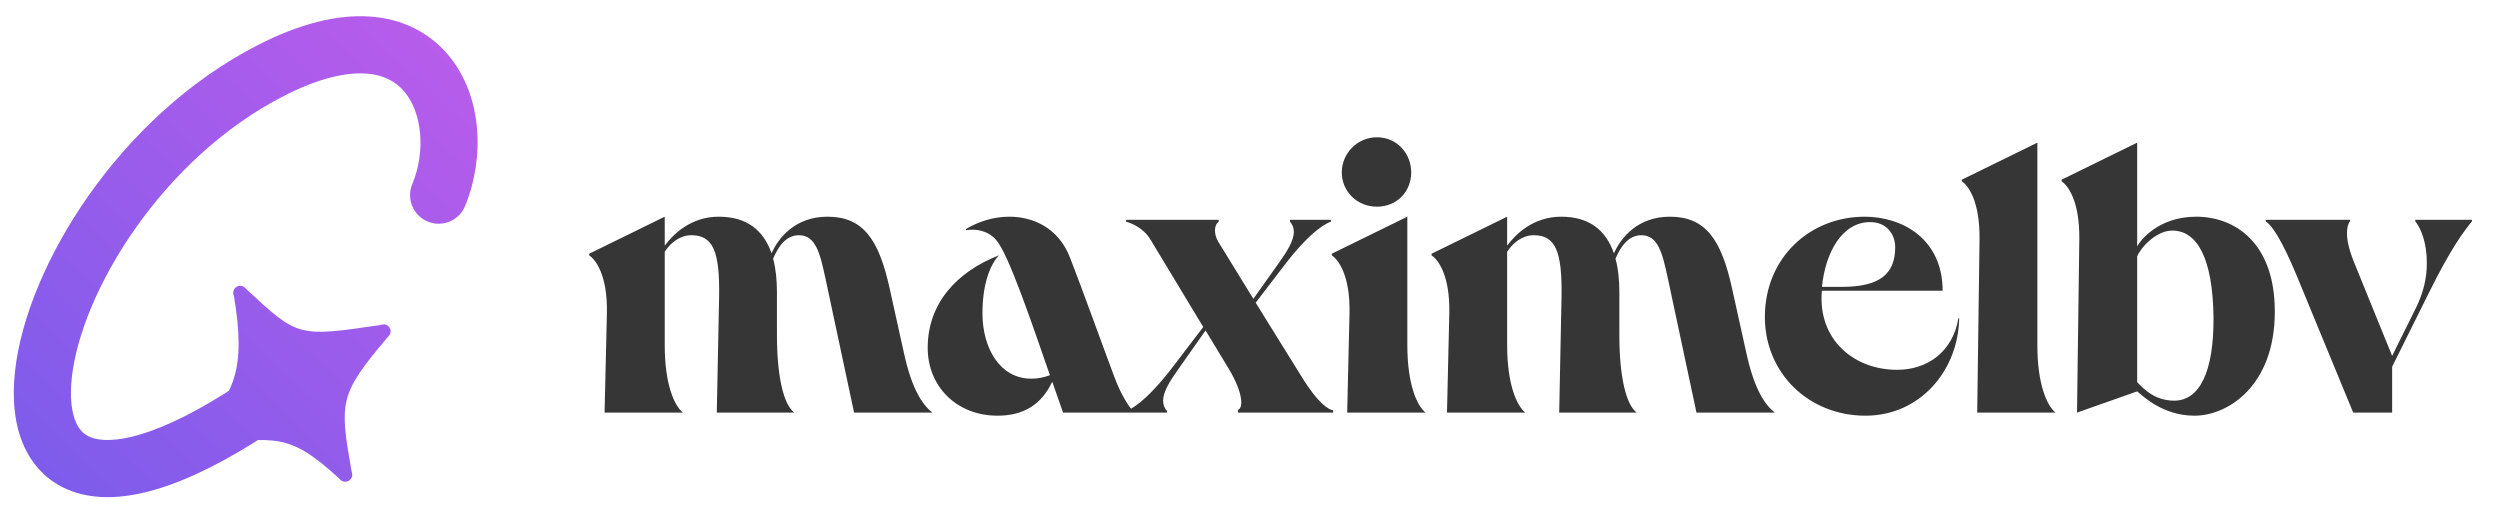
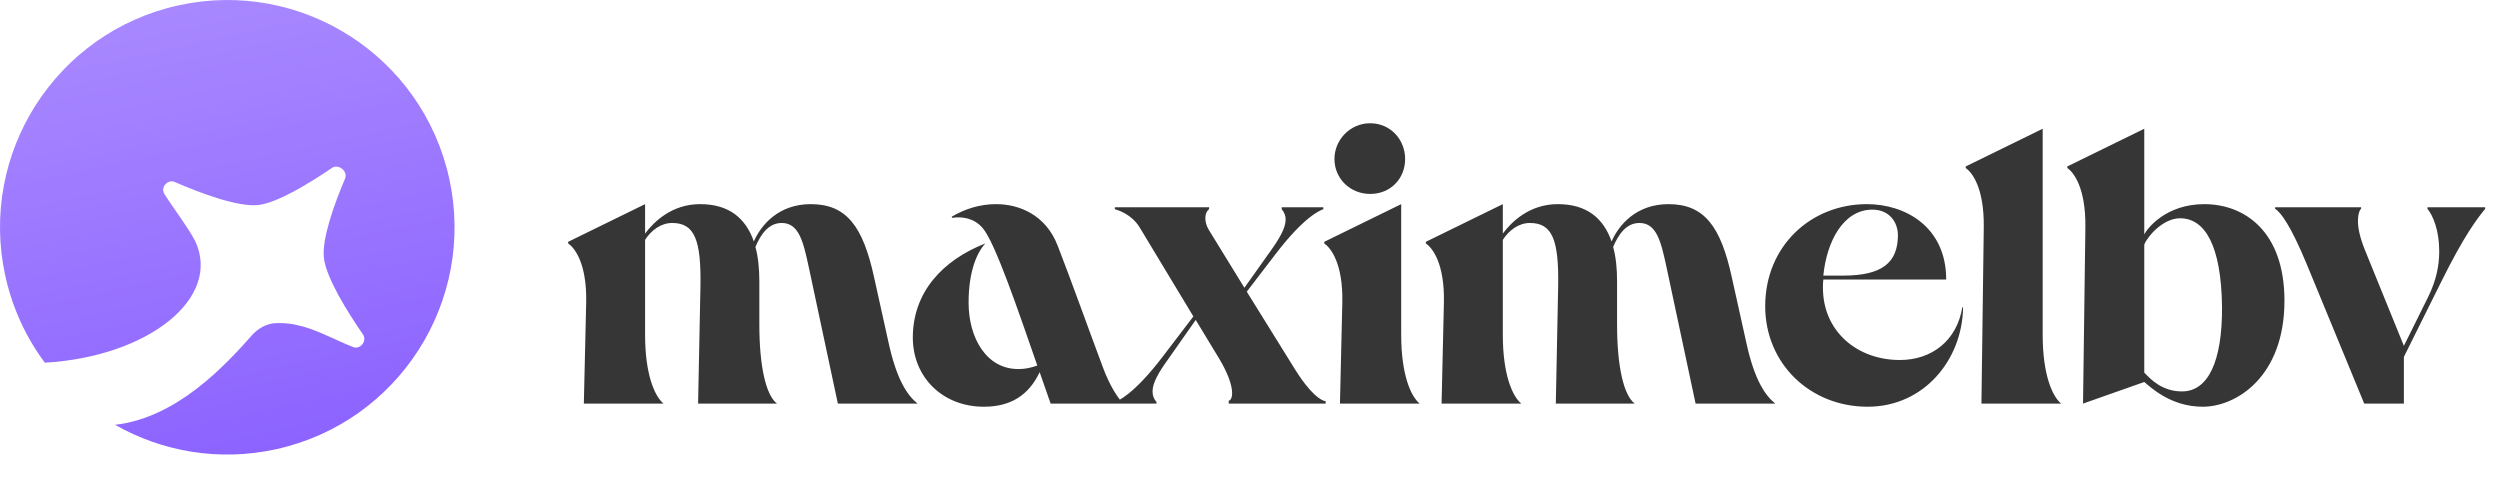
- <svg xmlns="http://www.w3.org/2000/svg" width="112" height="23" viewBox="0 0 112 23" fill="none">
-   <path d="M8.768 19.702C8.851 19.846 9.016 19.89 9.181 19.831C12.37 19.702 12.844 19.285 15.199 21.439C15.305 21.584 15.481 21.622 15.625 21.539C15.769 21.456 15.818 21.288 15.751 21.12C15.199 17.983 15.199 17.675 17.367 15.105C17.501 14.992 17.54 14.829 17.457 14.685C17.374 14.542 17.214 14.495 17.052 14.559C13.348 15.105 13.348 15.105 11.034 12.951C10.92 12.803 10.749 12.762 10.605 12.845C10.461 12.928 10.406 13.1 10.482 13.27C11.034 16.565 10.482 17.699 8.866 19.285C8.729 19.393 8.685 19.558 8.768 19.702Z" fill="url(#paint0_linear_1035_2)" />
-   <path fill-rule="evenodd" clip-rule="evenodd" d="M20.043 2.42C21.636 4.271 21.718 7.105 20.833 9.235C20.562 9.888 19.812 10.197 19.16 9.925C18.507 9.654 18.198 8.905 18.469 8.252C19.091 6.756 18.9 5.016 18.103 4.09C17.735 3.663 17.196 3.346 16.382 3.294C15.536 3.24 14.335 3.471 12.725 4.294C10.017 5.678 7.736 7.86 6.073 10.22C4.401 12.593 3.424 15.045 3.218 16.904C3.115 17.835 3.216 18.513 3.414 18.946C3.588 19.326 3.845 19.551 4.265 19.653C4.748 19.77 5.551 19.744 6.781 19.3C7.997 18.861 9.531 18.049 11.41 16.738C11.99 16.334 12.788 16.477 13.192 17.056C13.596 17.636 13.454 18.434 12.874 18.838C10.882 20.227 9.146 21.168 7.65 21.708C6.168 22.243 4.818 22.422 3.661 22.14C2.44 21.844 1.57 21.067 1.087 20.012C0.628 19.009 0.541 17.819 0.674 16.621C0.941 14.22 2.136 11.364 3.981 8.745C5.835 6.113 8.416 3.622 11.56 2.015C13.43 1.059 15.097 0.646 16.547 0.739C18.029 0.835 19.215 1.458 20.043 2.42Z" fill="url(#paint1_linear_1035_2)" />
-   <path d="M26.394 11.436V11.367L29.78 9.708V11.004C30.177 10.469 30.972 9.708 32.199 9.708C33.46 9.708 34.203 10.313 34.566 11.35C34.876 10.641 35.637 9.708 37.07 9.708C38.66 9.708 39.368 10.71 39.852 12.904L40.491 15.789C40.854 17.465 41.337 18.139 41.769 18.484H38.263L36.984 12.49C36.742 11.367 36.552 10.538 35.792 10.538C35.222 10.538 34.876 11.021 34.635 11.591C34.755 12.023 34.807 12.541 34.807 13.094V14.995C34.807 16.86 35.101 18.122 35.585 18.484H32.112L32.216 13.319C32.251 11.28 31.957 10.538 30.972 10.538C30.488 10.538 30.056 10.848 29.78 11.28V15.461C29.78 17.189 30.195 18.156 30.592 18.484H27.085L27.189 14.027C27.223 12.3 26.671 11.626 26.394 11.436ZM41.561 15.582C41.561 13.595 42.857 12.179 44.757 11.436C44.394 11.816 44.014 12.645 44.014 14.044C44.014 15.582 44.791 16.981 46.225 16.964C46.484 16.964 46.761 16.912 47.037 16.809C46.225 14.476 45.189 11.401 44.636 10.762C44.256 10.313 43.703 10.244 43.288 10.313L43.271 10.261C43.859 9.916 44.515 9.708 45.223 9.708C46.26 9.708 47.417 10.192 47.936 11.54C48.54 13.094 49.266 15.133 49.94 16.93C50.216 17.672 50.579 18.242 50.821 18.484H47.625L47.141 17.102C46.657 18.122 45.862 18.623 44.688 18.623C42.857 18.623 41.561 17.31 41.561 15.582ZM52.281 18.484H50.45V18.415C50.553 18.381 51.262 18.122 52.575 16.394L53.905 14.649L51.538 10.728C51.193 10.158 50.588 9.967 50.45 9.933V9.847H54.596V9.933C54.389 10.071 54.371 10.486 54.579 10.831L56.151 13.388L57.291 11.781C57.688 11.229 57.965 10.762 57.965 10.382C57.965 10.227 57.913 10.071 57.792 9.933V9.847H59.623V9.933C59.52 9.967 58.811 10.209 57.498 11.937L56.254 13.561L58.293 16.843C59.07 18.122 59.554 18.363 59.727 18.381V18.484H55.46V18.363C55.684 18.294 55.736 17.672 55.045 16.515L54.009 14.805L52.782 16.549C52.385 17.102 52.108 17.569 52.108 17.949C52.108 18.122 52.16 18.277 52.281 18.415V18.484ZM60.112 7.722C60.112 6.875 60.803 6.15 61.684 6.15C62.583 6.15 63.222 6.875 63.222 7.722C63.222 8.585 62.583 9.259 61.684 9.259C60.803 9.259 60.112 8.585 60.112 7.722ZM59.663 11.436V11.367L63.049 9.708V15.461C63.049 17.189 63.464 18.156 63.861 18.484H60.354L60.458 14.027C60.492 12.3 59.94 11.626 59.663 11.436ZM64.134 11.436V11.367L67.52 9.708V11.004C67.917 10.469 68.712 9.708 69.939 9.708C71.2 9.708 71.943 10.313 72.305 11.35C72.616 10.641 73.376 9.708 74.81 9.708C76.4 9.708 77.108 10.71 77.592 12.904L78.231 15.789C78.594 17.465 79.078 18.139 79.509 18.484H76.002L74.724 12.49C74.482 11.367 74.292 10.538 73.532 10.538C72.962 10.538 72.616 11.021 72.374 11.591C72.495 12.023 72.547 12.541 72.547 13.094V14.995C72.547 16.86 72.841 18.122 73.325 18.484H69.852L69.956 13.319C69.99 11.28 69.697 10.538 68.712 10.538C68.228 10.538 67.796 10.848 67.52 11.28V15.461C67.52 17.189 67.935 18.156 68.332 18.484H64.825L64.929 14.027C64.963 12.3 64.41 11.626 64.134 11.436ZM87.738 14.252H87.772C87.738 16.567 86.045 18.623 83.574 18.623C81.035 18.623 79.066 16.722 79.066 14.2C79.066 11.557 81.07 9.708 83.54 9.708C85.233 9.708 87.03 10.71 87.03 13.025H81.622C81.605 13.146 81.605 13.267 81.605 13.388C81.605 15.306 83.108 16.567 84.991 16.567C86.39 16.567 87.496 15.72 87.738 14.252ZM83.782 9.95C82.521 9.95 81.778 11.315 81.622 12.852H82.503C84.162 12.852 84.905 12.317 84.905 11.073C84.905 10.52 84.542 9.95 83.782 9.95ZM87.888 8.119V8.05L91.274 6.391V15.461C91.274 17.189 91.689 18.156 92.086 18.484H88.579L88.683 10.71C88.7 8.983 88.165 8.309 87.888 8.119ZM92.359 8.119V8.05L95.745 6.391V11.039C95.866 10.797 96.678 9.708 98.388 9.708C100.116 9.708 101.912 10.866 101.912 13.958C101.912 17.31 99.787 18.623 98.319 18.623C96.885 18.623 96.004 17.741 95.745 17.534L93.05 18.484L93.153 10.71C93.171 8.983 92.635 8.309 92.359 8.119ZM95.745 11.488V17.12C96.039 17.431 96.54 17.949 97.403 17.949C98.543 17.949 99.183 16.653 99.165 14.217C99.131 11.54 98.423 10.33 97.317 10.33C96.574 10.33 95.883 11.125 95.745 11.488ZM101.501 9.916V9.847H105.285V9.916C105.233 9.95 105.146 10.123 105.146 10.451C105.146 10.745 105.215 11.125 105.44 11.695L107.168 15.945L108.239 13.785C108.584 13.077 108.722 12.438 108.722 11.781C108.722 10.848 108.446 10.209 108.204 9.916V9.847H110.744V9.916C110.381 10.365 109.828 11.073 108.809 13.129L107.168 16.429V18.484H105.423L102.901 12.369C102.192 10.659 101.743 10.054 101.501 9.916Z" fill="#363636" />
+ <svg xmlns="http://www.w3.org/2000/svg" width="110" height="21" viewBox="0 0 110 21" fill="none">
+   <path d="M7.86 0.234C13.253 -0.948 18.585 2.466 19.767 7.86C20.949 13.253 17.535 18.585 12.141 19.767C9.629 20.317 7.132 19.869 5.06 18.691C7.77 18.387 9.9 16.096 11.133 14.698C11.397 14.434 11.681 14.281 12.023 14.226C12.364 14.197 12.689 14.222 13.004 14.287C13.107 14.309 13.215 14.335 13.328 14.367L13.325 14.364C14.076 14.577 14.782 14.972 15.534 15.27C15.852 15.396 16.166 14.999 15.971 14.716C15.283 13.717 14.36 12.239 14.253 11.36C14.151 10.516 14.71 8.974 15.181 7.862C15.318 7.538 14.897 7.192 14.606 7.389C13.612 8.065 12.219 8.917 11.377 9.019C10.484 9.127 8.807 8.493 7.687 8.008C7.376 7.874 7.051 8.245 7.232 8.532C7.673 9.232 8.207 9.902 8.582 10.593C9.777 13.106 6.534 15.693 1.973 15.959C1.154 14.857 0.547 13.569 0.234 12.141C-0.948 6.747 2.466 1.416 7.86 0.234Z" fill="url(#paint0_linear_1231_2)" />
+   <path d="M24.998 10.709V10.64L28.384 8.982V10.277C28.781 9.742 29.576 8.982 30.802 8.982C32.063 8.982 32.806 9.586 33.169 10.623C33.48 9.915 34.24 8.982 35.674 8.982C37.263 8.982 37.972 9.984 38.455 12.178L39.094 15.063C39.457 16.738 39.941 17.412 40.373 17.758H36.866L35.588 11.763C35.346 10.64 35.156 9.811 34.396 9.811C33.825 9.811 33.48 10.295 33.238 10.865C33.359 11.297 33.411 11.815 33.411 12.368V14.268C33.411 16.134 33.705 17.395 34.188 17.758H30.716L30.82 12.592C30.854 10.554 30.56 9.811 29.576 9.811C29.092 9.811 28.66 10.122 28.384 10.554V14.735C28.384 16.462 28.798 17.43 29.196 17.758H25.689L25.792 13.301C25.827 11.573 25.274 10.899 24.998 10.709ZM40.164 14.855C40.164 12.869 41.46 11.452 43.36 10.709C42.998 11.089 42.618 11.919 42.618 13.318C42.618 14.855 43.395 16.255 44.829 16.238C45.088 16.238 45.364 16.186 45.641 16.082C44.829 13.75 43.792 10.675 43.239 10.036C42.859 9.586 42.307 9.517 41.892 9.586L41.875 9.535C42.462 9.189 43.119 8.982 43.827 8.982C44.863 8.982 46.021 9.465 46.539 10.813C47.144 12.368 47.869 14.406 48.543 16.203C48.819 16.946 49.182 17.516 49.424 17.758H46.228L45.745 16.376C45.261 17.395 44.466 17.896 43.291 17.896C41.46 17.896 40.164 16.583 40.164 14.855ZM50.885 17.758H49.053V17.689C49.157 17.654 49.865 17.395 51.178 15.668L52.508 13.923L50.142 10.001C49.796 9.431 49.191 9.241 49.053 9.206V9.12H53.2V9.206C52.992 9.345 52.975 9.759 53.182 10.105L54.754 12.662L55.895 11.055C56.292 10.502 56.568 10.036 56.568 9.656C56.568 9.5 56.516 9.345 56.395 9.206V9.12H58.227V9.206C58.123 9.241 57.415 9.483 56.102 11.21L54.858 12.834L56.897 16.117C57.674 17.395 58.158 17.637 58.33 17.654V17.758H54.063V17.637C54.288 17.568 54.34 16.946 53.649 15.788L52.612 14.078L51.386 15.823C50.988 16.376 50.712 16.842 50.712 17.222C50.712 17.395 50.764 17.55 50.885 17.689V17.758ZM58.716 6.995C58.716 6.149 59.407 5.423 60.288 5.423C61.186 5.423 61.826 6.149 61.826 6.995C61.826 7.859 61.186 8.533 60.288 8.533C59.407 8.533 58.716 7.859 58.716 6.995ZM58.267 10.709V10.64L61.653 8.982V14.735C61.653 16.462 62.067 17.43 62.465 17.758H58.958L59.062 13.301C59.096 11.573 58.543 10.899 58.267 10.709ZM62.737 10.709V10.64L66.124 8.982V10.277C66.521 9.742 67.316 8.982 68.542 8.982C69.803 8.982 70.546 9.586 70.909 10.623C71.22 9.915 71.98 8.982 73.414 8.982C75.003 8.982 75.712 9.984 76.195 12.178L76.835 15.063C77.197 16.738 77.681 17.412 78.113 17.758H74.606L73.328 11.763C73.086 10.64 72.896 9.811 72.135 9.811C71.565 9.811 71.22 10.295 70.978 10.865C71.099 11.297 71.151 11.815 71.151 12.368V14.268C71.151 16.134 71.445 17.395 71.928 17.758H68.456L68.559 12.592C68.594 10.554 68.3 9.811 67.316 9.811C66.832 9.811 66.4 10.122 66.124 10.554V14.735C66.124 16.462 66.538 17.43 66.936 17.758H63.429L63.532 13.301C63.567 11.573 63.014 10.899 62.737 10.709ZM86.341 13.525H86.376C86.341 15.84 84.648 17.896 82.178 17.896C79.638 17.896 77.669 15.996 77.669 13.473C77.669 10.83 79.673 8.982 82.143 8.982C83.836 8.982 85.633 9.984 85.633 12.299H80.226C80.209 12.42 80.209 12.541 80.209 12.662C80.209 14.579 81.712 15.84 83.594 15.84C84.994 15.84 86.1 14.994 86.341 13.525ZM82.385 9.224C81.124 9.224 80.381 10.588 80.226 12.126H81.107C82.765 12.126 83.508 11.59 83.508 10.347C83.508 9.794 83.145 9.224 82.385 9.224ZM86.492 7.392V7.323L89.878 5.665V14.735C89.878 16.462 90.292 17.43 90.69 17.758H87.183L87.286 9.984C87.304 8.256 86.768 7.582 86.492 7.392ZM90.962 7.392V7.323L94.348 5.665V10.312C94.469 10.07 95.281 8.982 96.992 8.982C98.719 8.982 100.516 10.139 100.516 13.232C100.516 16.583 98.391 17.896 96.922 17.896C95.489 17.896 94.608 17.015 94.348 16.808L91.653 17.758L91.757 9.984C91.774 8.256 91.239 7.582 90.962 7.392ZM94.348 10.761V16.393C94.642 16.704 95.143 17.222 96.007 17.222C97.147 17.222 97.786 15.927 97.769 13.491C97.734 10.813 97.026 9.604 95.921 9.604C95.178 9.604 94.487 10.398 94.348 10.761ZM100.105 9.189V9.12H103.888V9.189C103.836 9.224 103.75 9.396 103.75 9.725C103.75 10.018 103.819 10.398 104.044 10.969L105.771 15.218L106.842 13.059C107.188 12.351 107.326 11.711 107.326 11.055C107.326 10.122 107.05 9.483 106.808 9.189V9.12H109.347V9.189C108.984 9.638 108.432 10.347 107.412 12.402L105.771 15.702V17.758H104.026L101.504 11.642C100.796 9.932 100.347 9.327 100.105 9.189Z" fill="#363636" />
  <defs>
-     <linearGradient id="paint0_linear_1035_2" x1="21" y1="1" x2="1" y2="22" gradientUnits="userSpaceOnUse">
-       <stop stop-color="#BB5CEB" />
-       <stop offset="1" stop-color="#7B5CEB" />
-     </linearGradient>
-     <linearGradient id="paint1_linear_1035_2" x1="21" y1="1" x2="1" y2="22" gradientUnits="userSpaceOnUse">
-       <stop stop-color="#BB5CEB" />
-       <stop offset="1" stop-color="#7B5CEB" />
+     <linearGradient id="paint0_linear_1231_2" x1="7.861" y1="0.235" x2="12.141" y2="19.768" gradientUnits="userSpaceOnUse">
+       <stop stop-color="#A888FF" />
+       <stop offset="1" stop-color="#8C63FF" />
    </linearGradient>
  </defs>
</svg>
